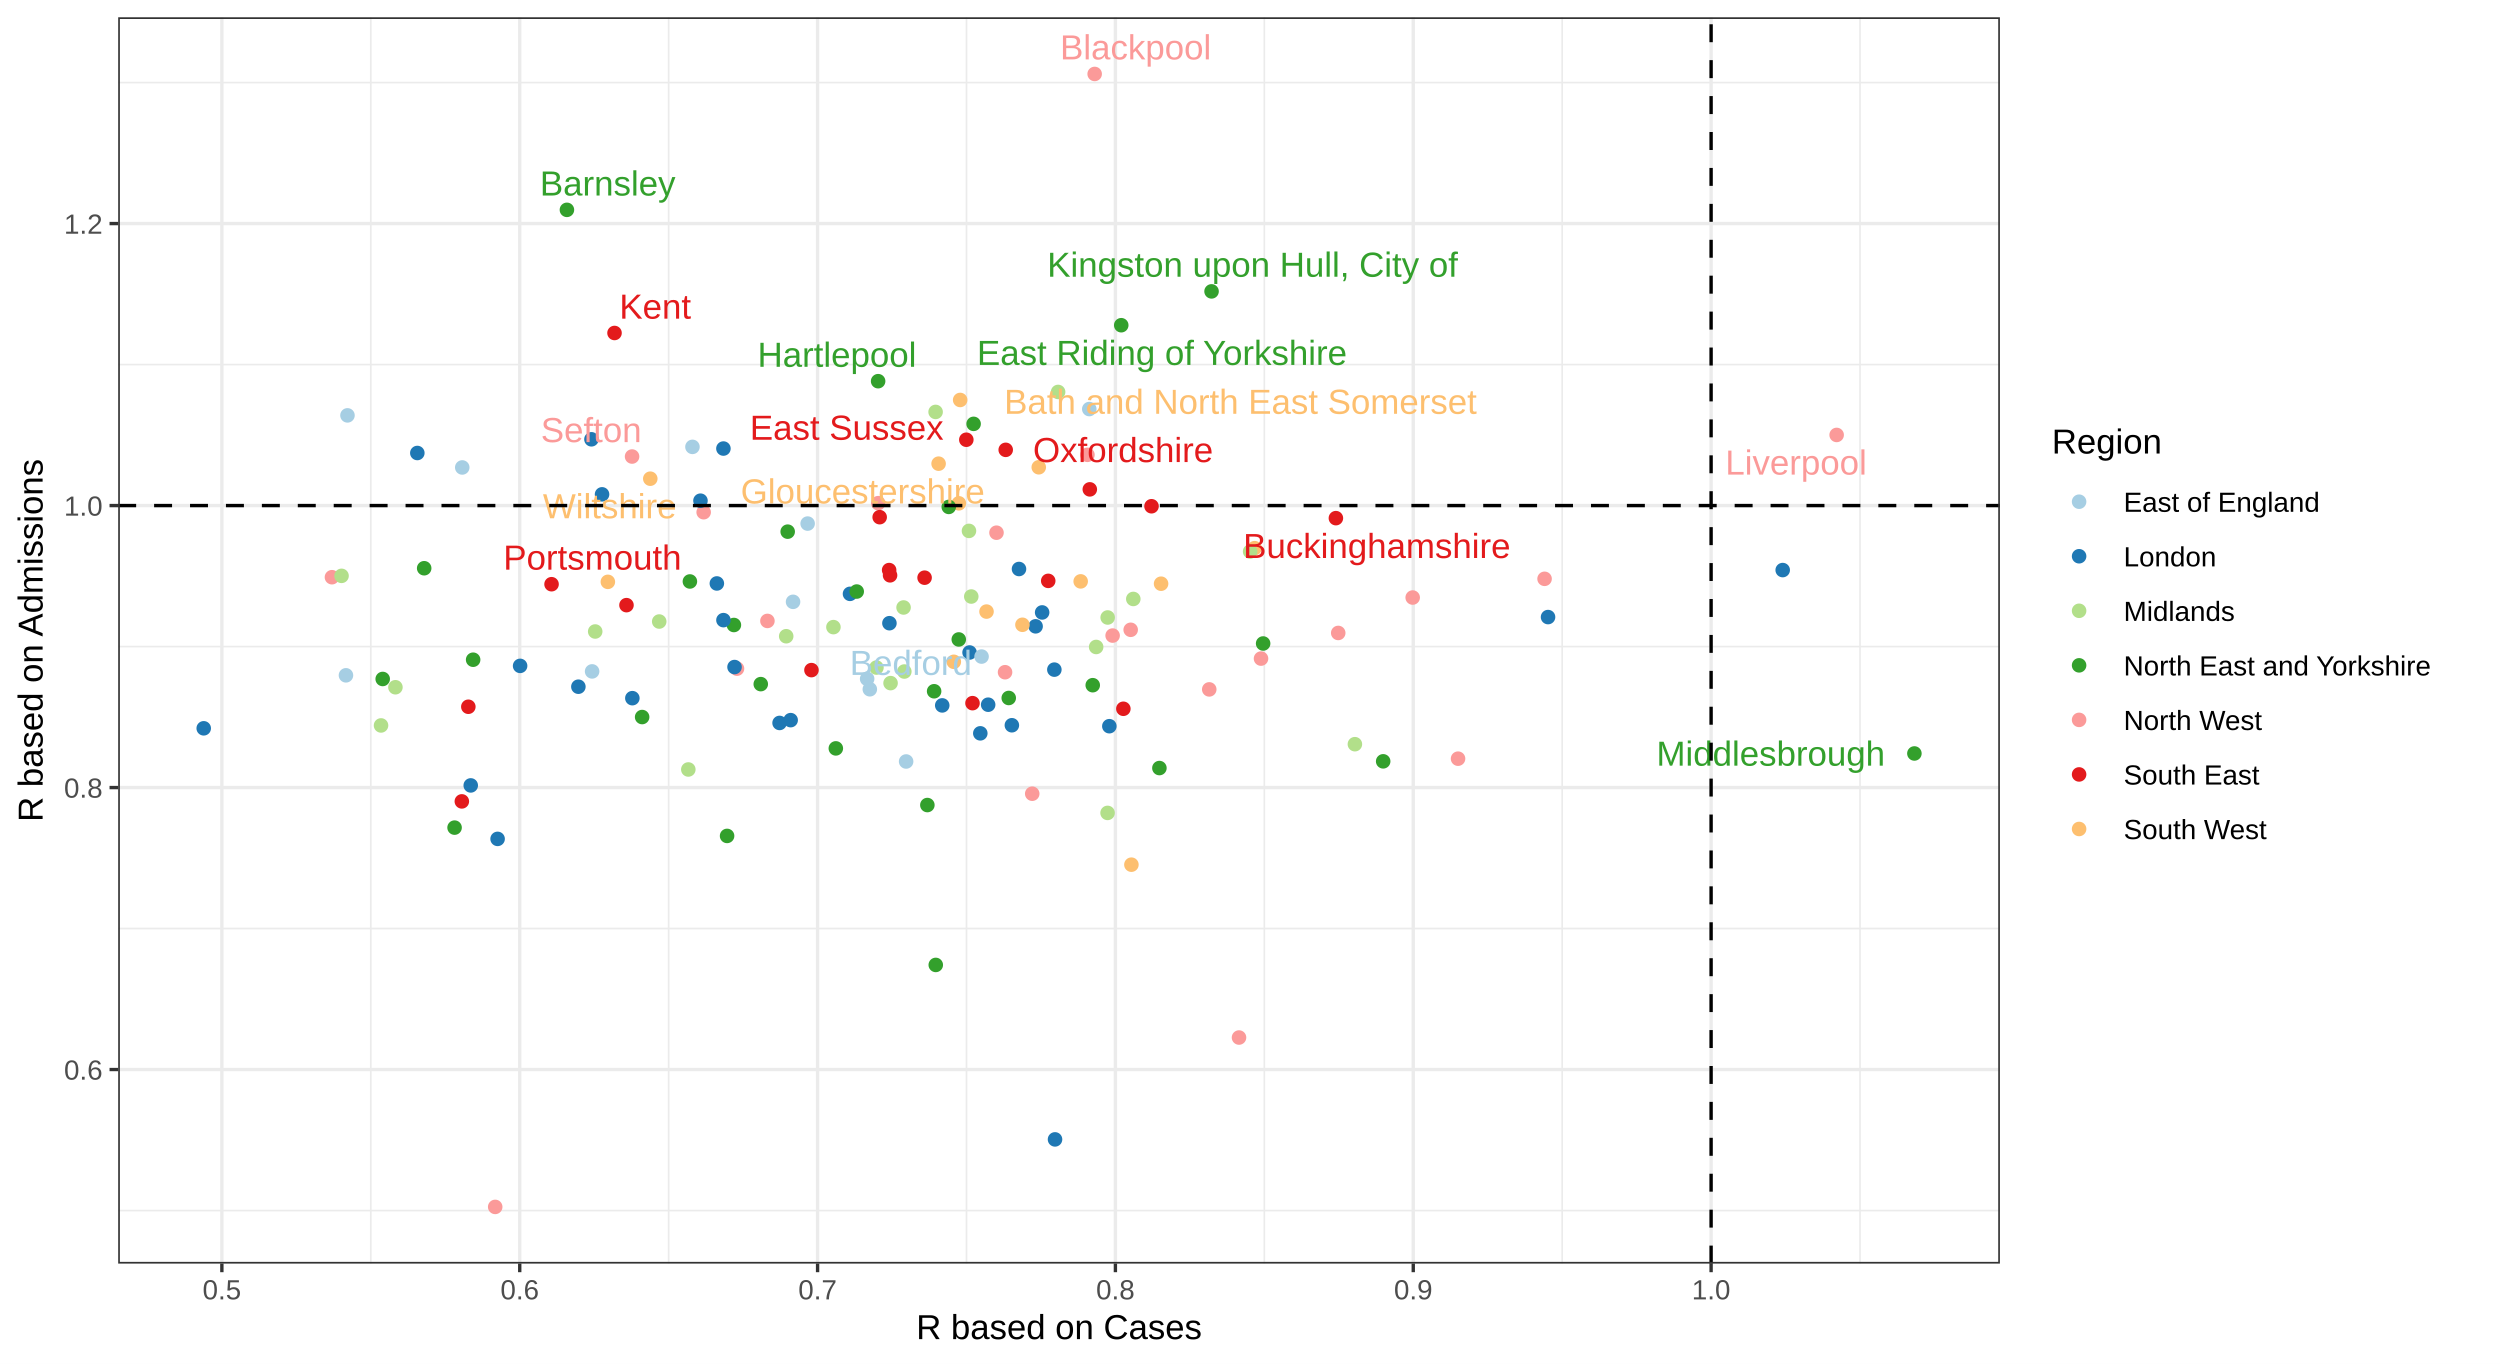
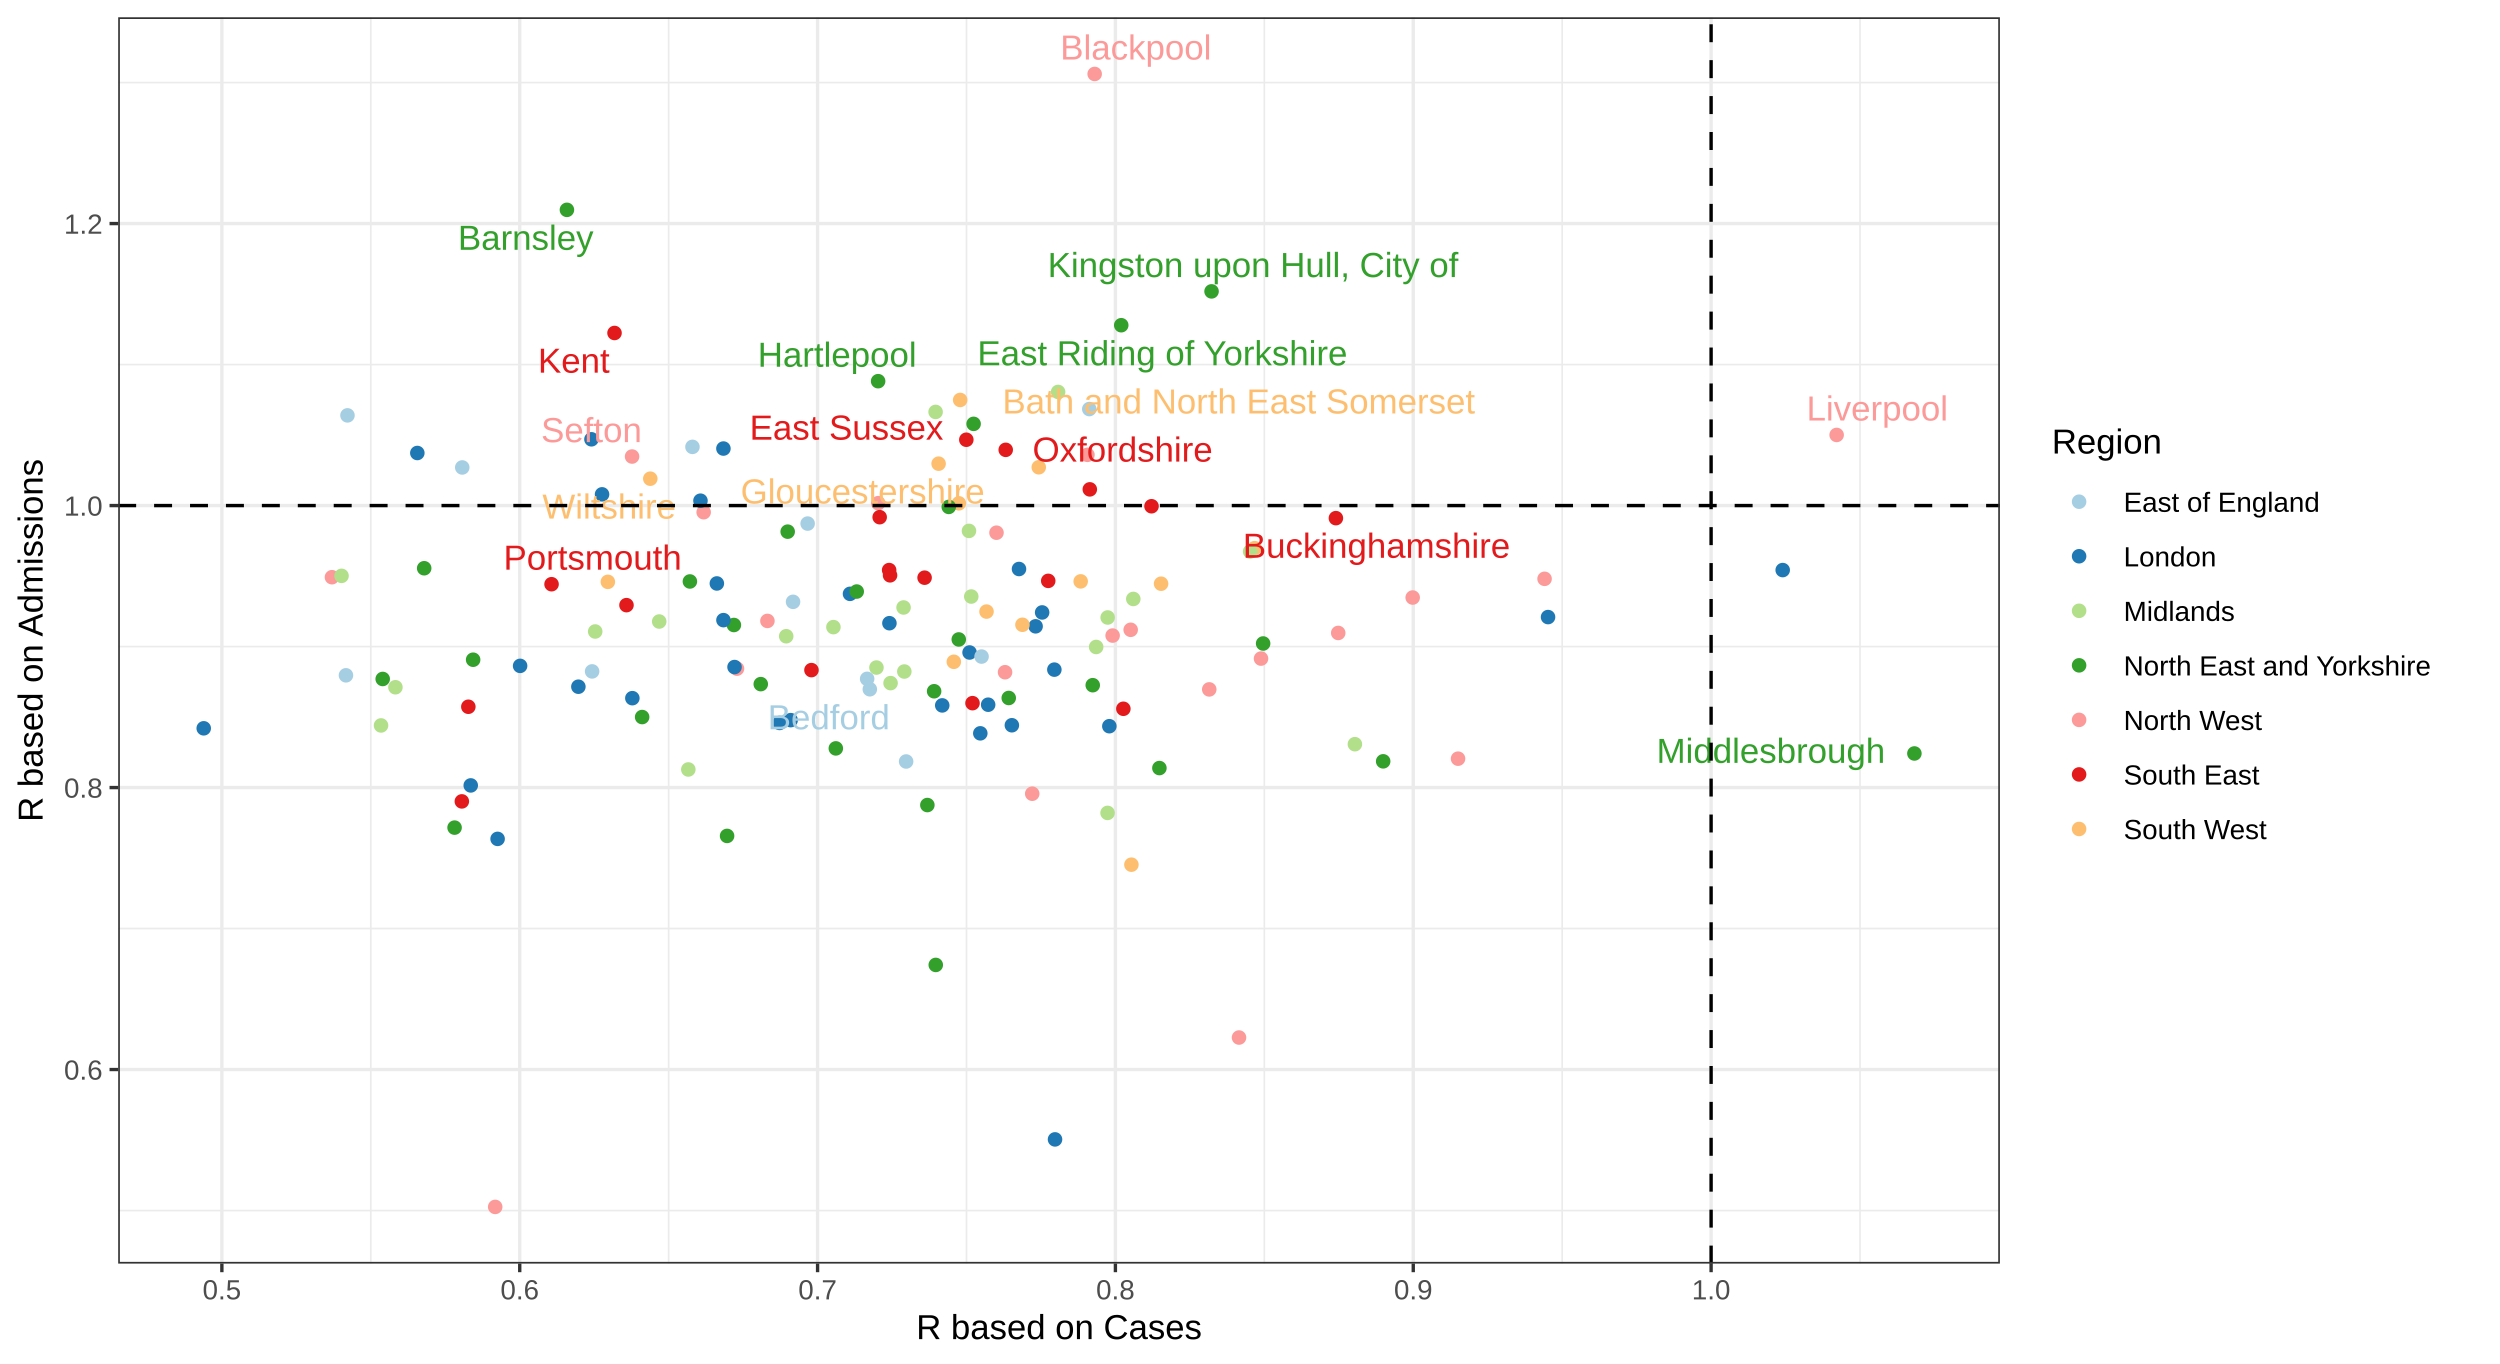
<svg xmlns="http://www.w3.org/2000/svg" class="svglite" width="792.00pt" height="432.00pt" viewBox="0 0 792.00 432.00">
  <defs>
    <style type="text/css">
    .svglite line, .svglite polyline, .svglite polygon, .svglite path, .svglite rect, .svglite circle {
      fill: none;
      stroke: #000000;
      stroke-linecap: round;
      stroke-linejoin: round;
      stroke-miterlimit: 10.00;
    }
    .svglite text {
      white-space: pre;
    }
  </style>
  </defs>
  <rect width="100%" height="100%" style="stroke: none; fill: #FFFFFF;" />
  <defs>
    <clipPath id="cpMC4wMHw3OTIuMDB8MC4wMHw0MzIuMDA=">
      <rect x="0.00" y="0.00" width="792.00" height="432.00" />
    </clipPath>
  </defs>
  <g clip-path="url(#cpMC4wMHw3OTIuMDB8MC4wMHw0MzIuMDA=)">
    <rect x="-0" y="0.00" width="792.00" height="432.00" style="stroke-width: 1.07; stroke: #FFFFFF; fill: #FFFFFF;" />
  </g>
  <defs>
    <clipPath id="cpMzcuNDR8NjMzLjU4fDUuNDh8NDAwLjI5">
      <rect x="37.44" y="5.48" width="596.13" height="394.82" />
    </clipPath>
  </defs>
  <g clip-path="url(#cpMzcuNDR8NjMzLjU4fDUuNDh8NDAwLjI5)">
    <rect x="37.44" y="5.48" width="596.13" height="394.82" style="stroke-width: 1.07; stroke: none; fill: #FFFFFF;" />
    <polyline points="37.44,383.50 633.58,383.50 " style="stroke-width: 0.53; stroke: #EBEBEB; stroke-linecap: butt;" />
    <polyline points="37.44,294.16 633.58,294.16 " style="stroke-width: 0.53; stroke: #EBEBEB; stroke-linecap: butt;" />
    <polyline points="37.44,204.83 633.58,204.83 " style="stroke-width: 0.53; stroke: #EBEBEB; stroke-linecap: butt;" />
    <polyline points="37.44,115.50 633.58,115.50 " style="stroke-width: 0.53; stroke: #EBEBEB; stroke-linecap: butt;" />
    <polyline points="37.44,26.16 633.58,26.16 " style="stroke-width: 0.53; stroke: #EBEBEB; stroke-linecap: butt;" />
    <polyline points="117.47,400.29 117.47,5.48 " style="stroke-width: 0.53; stroke: #EBEBEB; stroke-linecap: butt;" />
    <polyline points="211.83,400.29 211.83,5.48 " style="stroke-width: 0.53; stroke: #EBEBEB; stroke-linecap: butt;" />
    <polyline points="306.19,400.29 306.19,5.48 " style="stroke-width: 0.53; stroke: #EBEBEB; stroke-linecap: butt;" />
    <polyline points="400.54,400.29 400.54,5.48 " style="stroke-width: 0.53; stroke: #EBEBEB; stroke-linecap: butt;" />
    <polyline points="494.90,400.29 494.90,5.48 " style="stroke-width: 0.53; stroke: #EBEBEB; stroke-linecap: butt;" />
    <polyline points="589.26,400.29 589.26,5.48 " style="stroke-width: 0.53; stroke: #EBEBEB; stroke-linecap: butt;" />
    <polyline points="37.44,338.83 633.58,338.83 " style="stroke-width: 1.07; stroke: #EBEBEB; stroke-linecap: butt;" />
    <polyline points="37.44,249.50 633.58,249.50 " style="stroke-width: 1.07; stroke: #EBEBEB; stroke-linecap: butt;" />
    <polyline points="37.44,160.16 633.58,160.16 " style="stroke-width: 1.07; stroke: #EBEBEB; stroke-linecap: butt;" />
    <polyline points="37.44,70.83 633.58,70.83 " style="stroke-width: 1.07; stroke: #EBEBEB; stroke-linecap: butt;" />
    <polyline points="70.29,400.29 70.29,5.48 " style="stroke-width: 1.07; stroke: #EBEBEB; stroke-linecap: butt;" />
    <polyline points="164.65,400.29 164.65,5.48 " style="stroke-width: 1.07; stroke: #EBEBEB; stroke-linecap: butt;" />
    <polyline points="259.01,400.29 259.01,5.48 " style="stroke-width: 1.07; stroke: #EBEBEB; stroke-linecap: butt;" />
    <polyline points="353.36,400.29 353.36,5.48 " style="stroke-width: 1.07; stroke: #EBEBEB; stroke-linecap: butt;" />
    <polyline points="447.72,400.29 447.72,5.48 " style="stroke-width: 1.07; stroke: #EBEBEB; stroke-linecap: butt;" />
    <polyline points="542.08,400.29 542.08,5.48 " style="stroke-width: 1.07; stroke: #EBEBEB; stroke-linecap: butt;" />
    <circle cx="328.08" cy="198.42" r="1.95" style="stroke-width: 0.71; stroke: #1F78B4; fill: #1F78B4;" />
    <circle cx="229.18" cy="142.10" r="1.95" style="stroke-width: 0.71; stroke: #1F78B4; fill: #1F78B4;" />
    <circle cx="179.60" cy="66.48" r="1.95" style="stroke-width: 0.71; stroke: #33A02C; fill: #33A02C;" />
    <circle cx="304.18" cy="126.71" r="1.95" style="stroke-width: 0.71; stroke: #FDBF6F; fill: #FDBF6F;" />
    <circle cx="275.56" cy="218.36" r="1.95" style="stroke-width: 0.71; stroke: #A6CEE3; fill: #A6CEE3;" />
    <circle cx="334.02" cy="212.14" r="1.95" style="stroke-width: 0.71; stroke: #1F78B4; fill: #1F78B4;" />
    <circle cx="282.13" cy="216.41" r="1.95" style="stroke-width: 0.71; stroke: #B2DF8A; fill: #B2DF8A;" />
    <circle cx="327.01" cy="251.45" r="1.95" style="stroke-width: 0.71; stroke: #FB9A99; fill: #FB9A99;" />
    <circle cx="346.79" cy="23.43" r="1.95" style="stroke-width: 0.71; stroke: #FB9A99; fill: #FB9A99;" />
    <circle cx="392.52" cy="328.69" r="1.95" style="stroke-width: 0.71; stroke: #FB9A99; fill: #FB9A99;" />
    <circle cx="303.77" cy="159.45" r="1.95" style="stroke-width: 0.71; stroke: #FDBF6F; fill: #FDBF6F;" />
    <circle cx="198.47" cy="191.71" r="1.95" style="stroke-width: 0.71; stroke: #E31A1C; fill: #E31A1C;" />
    <circle cx="293.79" cy="255.04" r="1.95" style="stroke-width: 0.71; stroke: #33A02C; fill: #33A02C;" />
    <circle cx="227.10" cy="184.84" r="1.95" style="stroke-width: 0.71; stroke: #1F78B4; fill: #1F78B4;" />
    <circle cx="364.80" cy="160.38" r="1.95" style="stroke-width: 0.71; stroke: #E31A1C; fill: #E31A1C;" />
    <circle cx="192.57" cy="184.33" r="1.95" style="stroke-width: 0.71; stroke: #FDBF6F; fill: #FDBF6F;" />
    <circle cx="149.13" cy="248.82" r="1.95" style="stroke-width: 0.71; stroke: #1F78B4; fill: #1F78B4;" />
    <circle cx="423.21" cy="164.15" r="1.95" style="stroke-width: 0.71; stroke: #E31A1C; fill: #E31A1C;" />
    <circle cx="318.40" cy="212.96" r="1.95" style="stroke-width: 0.71; stroke: #FB9A99; fill: #FB9A99;" />
    <circle cx="264.79" cy="237.09" r="1.95" style="stroke-width: 0.71; stroke: #33A02C; fill: #33A02C;" />
    <circle cx="251.24" cy="190.66" r="1.95" style="stroke-width: 0.71; stroke: #A6CEE3; fill: #A6CEE3;" />
    <circle cx="330.15" cy="194.02" r="1.95" style="stroke-width: 0.71; stroke: #1F78B4; fill: #1F78B4;" />
    <circle cx="274.71" cy="215.06" r="1.95" style="stroke-width: 0.71; stroke: #A6CEE3; fill: #A6CEE3;" />
    <circle cx="315.69" cy="168.76" r="1.95" style="stroke-width: 0.71; stroke: #FB9A99; fill: #FB9A99;" />
    <circle cx="344.50" cy="144.09" r="1.95" style="stroke-width: 0.71; stroke: #FB9A99; fill: #FB9A99;" />
    <circle cx="367.30" cy="243.32" r="1.95" style="stroke-width: 0.71; stroke: #33A02C; fill: #33A02C;" />
    <circle cx="307.70" cy="188.98" r="1.95" style="stroke-width: 0.71; stroke: #B2DF8A; fill: #B2DF8A;" />
    <circle cx="334.23" cy="360.96" r="1.95" style="stroke-width: 0.71; stroke: #1F78B4; fill: #1F78B4;" />
    <circle cx="232.50" cy="198.00" r="1.95" style="stroke-width: 0.71; stroke: #33A02C; fill: #33A02C;" />
    <circle cx="241.01" cy="216.73" r="1.95" style="stroke-width: 0.71; stroke: #33A02C; fill: #33A02C;" />
    <circle cx="277.66" cy="211.48" r="1.95" style="stroke-width: 0.71; stroke: #B2DF8A; fill: #B2DF8A;" />
    <circle cx="335.21" cy="124.17" r="1.95" style="stroke-width: 0.71; stroke: #B2DF8A; fill: #B2DF8A;" />
    <circle cx="302.17" cy="209.66" r="1.95" style="stroke-width: 0.71; stroke: #FDBF6F; fill: #FDBF6F;" />
    <circle cx="296.45" cy="305.69" r="1.95" style="stroke-width: 0.71; stroke: #33A02C; fill: #33A02C;" />
    <circle cx="329.08" cy="148.03" r="1.95" style="stroke-width: 0.71; stroke: #FDBF6F; fill: #FDBF6F;" />
    <circle cx="286.25" cy="192.45" r="1.95" style="stroke-width: 0.71; stroke: #B2DF8A; fill: #B2DF8A;" />
    <circle cx="281.77" cy="197.43" r="1.95" style="stroke-width: 0.71; stroke: #1F78B4; fill: #1F78B4;" />
    <circle cx="355.21" cy="103.03" r="1.95" style="stroke-width: 0.71; stroke: #33A02C; fill: #33A02C;" />
    <circle cx="306.13" cy="139.31" r="1.95" style="stroke-width: 0.71; stroke: #E31A1C; fill: #E31A1C;" />
    <circle cx="187.37" cy="139.17" r="1.95" style="stroke-width: 0.71; stroke: #1F78B4; fill: #1F78B4;" />
    <circle cx="110.08" cy="131.59" r="1.95" style="stroke-width: 0.71; stroke: #A6CEE3; fill: #A6CEE3;" />
    <circle cx="230.34" cy="264.82" r="1.95" style="stroke-width: 0.71; stroke: #33A02C; fill: #33A02C;" />
    <circle cx="297.35" cy="146.89" r="1.95" style="stroke-width: 0.71; stroke: #FDBF6F; fill: #FDBF6F;" />
    <circle cx="183.23" cy="217.55" r="1.95" style="stroke-width: 0.71; stroke: #1F78B4; fill: #1F78B4;" />
    <circle cx="358.20" cy="199.52" r="1.95" style="stroke-width: 0.71; stroke: #FB9A99; fill: #FB9A99;" />
    <circle cx="564.76" cy="180.60" r="1.95" style="stroke-width: 0.71; stroke: #1F78B4; fill: #1F78B4;" />
    <circle cx="257.07" cy="212.29" r="1.95" style="stroke-width: 0.71; stroke: #E31A1C; fill: #E31A1C;" />
    <circle cx="313.05" cy="223.25" r="1.95" style="stroke-width: 0.71; stroke: #1F78B4; fill: #1F78B4;" />
    <circle cx="307.16" cy="206.71" r="1.95" style="stroke-width: 0.71; stroke: #1F78B4; fill: #1F78B4;" />
    <circle cx="278.19" cy="120.76" r="1.95" style="stroke-width: 0.71; stroke: #33A02C; fill: #33A02C;" />
    <circle cx="269.28" cy="188.13" r="1.95" style="stroke-width: 0.71; stroke: #1F78B4; fill: #1F78B4;" />
    <circle cx="306.97" cy="168.19" r="1.95" style="stroke-width: 0.71; stroke: #B2DF8A; fill: #B2DF8A;" />
    <circle cx="146.44" cy="148.09" r="1.95" style="stroke-width: 0.71; stroke: #A6CEE3; fill: #A6CEE3;" />
    <circle cx="351.44" cy="230.06" r="1.95" style="stroke-width: 0.71; stroke: #1F78B4; fill: #1F78B4;" />
    <circle cx="250.48" cy="228.14" r="1.95" style="stroke-width: 0.71; stroke: #1F78B4; fill: #1F78B4;" />
    <circle cx="345.25" cy="155.03" r="1.95" style="stroke-width: 0.71; stroke: #E31A1C; fill: #E31A1C;" />
    <circle cx="157.64" cy="265.76" r="1.95" style="stroke-width: 0.71; stroke: #1F78B4; fill: #1F78B4;" />
    <circle cx="490.42" cy="195.49" r="1.95" style="stroke-width: 0.71; stroke: #1F78B4; fill: #1F78B4;" />
    <circle cx="194.68" cy="105.49" r="1.95" style="stroke-width: 0.71; stroke: #E31A1C; fill: #E31A1C;" />
    <circle cx="383.82" cy="92.31" r="1.95" style="stroke-width: 0.71; stroke: #33A02C; fill: #33A02C;" />
    <circle cx="320.56" cy="229.76" r="1.95" style="stroke-width: 0.71; stroke: #1F78B4; fill: #1F78B4;" />
    <circle cx="303.74" cy="202.58" r="1.95" style="stroke-width: 0.71; stroke: #33A02C; fill: #33A02C;" />
    <circle cx="105.16" cy="182.86" r="1.95" style="stroke-width: 0.71; stroke: #FB9A99; fill: #FB9A99;" />
    <circle cx="64.54" cy="230.73" r="1.95" style="stroke-width: 0.71; stroke: #1F78B4; fill: #1F78B4;" />
    <circle cx="222.92" cy="162.27" r="1.95" style="stroke-width: 0.71; stroke: #FB9A99; fill: #FB9A99;" />
    <circle cx="295.93" cy="218.99" r="1.95" style="stroke-width: 0.71; stroke: #33A02C; fill: #33A02C;" />
    <circle cx="208.84" cy="196.90" r="1.95" style="stroke-width: 0.71; stroke: #B2DF8A; fill: #B2DF8A;" />
    <circle cx="264.03" cy="198.67" r="1.95" style="stroke-width: 0.71; stroke: #B2DF8A; fill: #B2DF8A;" />
    <circle cx="246.97" cy="229.03" r="1.95" style="stroke-width: 0.71; stroke: #1F78B4; fill: #1F78B4;" />
    <circle cx="108.20" cy="182.43" r="1.95" style="stroke-width: 0.71; stroke: #B2DF8A; fill: #B2DF8A;" />
    <circle cx="581.85" cy="137.79" r="1.95" style="stroke-width: 0.71; stroke: #FB9A99; fill: #FB9A99;" />
    <circle cx="187.58" cy="212.70" r="1.95" style="stroke-width: 0.71; stroke: #A6CEE3; fill: #A6CEE3;" />
    <circle cx="233.48" cy="211.83" r="1.95" style="stroke-width: 0.71; stroke: #FB9A99; fill: #FB9A99;" />
    <circle cx="148.37" cy="223.90" r="1.95" style="stroke-width: 0.71; stroke: #E31A1C; fill: #E31A1C;" />
    <circle cx="132.21" cy="143.51" r="1.95" style="stroke-width: 0.71; stroke: #1F78B4; fill: #1F78B4;" />
    <circle cx="606.48" cy="238.70" r="1.95" style="stroke-width: 0.71; stroke: #33A02C; fill: #33A02C;" />
    <circle cx="287.06" cy="241.24" r="1.95" style="stroke-width: 0.71; stroke: #A6CEE3; fill: #A6CEE3;" />
    <circle cx="300.57" cy="160.59" r="1.95" style="stroke-width: 0.71; stroke: #33A02C; fill: #33A02C;" />
    <circle cx="298.50" cy="223.47" r="1.95" style="stroke-width: 0.71; stroke: #1F78B4; fill: #1F78B4;" />
    <circle cx="109.60" cy="213.94" r="1.95" style="stroke-width: 0.71; stroke: #A6CEE3; fill: #A6CEE3;" />
    <circle cx="149.89" cy="209.00" r="1.95" style="stroke-width: 0.71; stroke: #33A02C; fill: #33A02C;" />
    <circle cx="319.57" cy="221.12" r="1.95" style="stroke-width: 0.71; stroke: #33A02C; fill: #33A02C;" />
    <circle cx="312.53" cy="193.75" r="1.95" style="stroke-width: 0.71; stroke: #FDBF6F; fill: #FDBF6F;" />
    <circle cx="346.18" cy="217.07" r="1.95" style="stroke-width: 0.71; stroke: #33A02C; fill: #33A02C;" />
    <circle cx="400.16" cy="203.86" r="1.95" style="stroke-width: 0.71; stroke: #33A02C; fill: #33A02C;" />
    <circle cx="188.56" cy="200.06" r="1.95" style="stroke-width: 0.71; stroke: #B2DF8A; fill: #B2DF8A;" />
    <circle cx="203.43" cy="227.16" r="1.95" style="stroke-width: 0.71; stroke: #33A02C; fill: #33A02C;" />
    <circle cx="125.27" cy="217.72" r="1.95" style="stroke-width: 0.71; stroke: #B2DF8A; fill: #B2DF8A;" />
    <circle cx="120.71" cy="229.82" r="1.95" style="stroke-width: 0.71; stroke: #B2DF8A; fill: #B2DF8A;" />
    <circle cx="399.49" cy="208.64" r="1.95" style="stroke-width: 0.71; stroke: #FB9A99; fill: #FB9A99;" />
    <circle cx="318.61" cy="142.51" r="1.95" style="stroke-width: 0.71; stroke: #E31A1C; fill: #E31A1C;" />
    <circle cx="310.96" cy="208.00" r="1.95" style="stroke-width: 0.71; stroke: #A6CEE3; fill: #A6CEE3;" />
    <circle cx="342.36" cy="184.18" r="1.95" style="stroke-width: 0.71; stroke: #FDBF6F; fill: #FDBF6F;" />
    <circle cx="174.73" cy="185.08" r="1.95" style="stroke-width: 0.71; stroke: #E31A1C; fill: #E31A1C;" />
    <circle cx="332.08" cy="184.02" r="1.95" style="stroke-width: 0.71; stroke: #E31A1C; fill: #E31A1C;" />
    <circle cx="229.19" cy="196.46" r="1.95" style="stroke-width: 0.71; stroke: #1F78B4; fill: #1F78B4;" />
    <circle cx="438.19" cy="241.19" r="1.95" style="stroke-width: 0.71; stroke: #33A02C; fill: #33A02C;" />
    <circle cx="164.77" cy="210.95" r="1.95" style="stroke-width: 0.71; stroke: #1F78B4; fill: #1F78B4;" />
    <circle cx="352.48" cy="201.35" r="1.95" style="stroke-width: 0.71; stroke: #FB9A99; fill: #FB9A99;" />
    <circle cx="144.01" cy="262.19" r="1.95" style="stroke-width: 0.71; stroke: #33A02C; fill: #33A02C;" />
    <circle cx="461.91" cy="240.35" r="1.95" style="stroke-width: 0.71; stroke: #FB9A99; fill: #FB9A99;" />
    <circle cx="218.06" cy="243.77" r="1.95" style="stroke-width: 0.71; stroke: #B2DF8A; fill: #B2DF8A;" />
    <circle cx="200.24" cy="144.63" r="1.95" style="stroke-width: 0.71; stroke: #FB9A99; fill: #FB9A99;" />
    <circle cx="121.24" cy="215.10" r="1.95" style="stroke-width: 0.71; stroke: #33A02C; fill: #33A02C;" />
    <circle cx="359.03" cy="189.75" r="1.95" style="stroke-width: 0.71; stroke: #B2DF8A; fill: #B2DF8A;" />
    <circle cx="355.88" cy="224.54" r="1.95" style="stroke-width: 0.71; stroke: #E31A1C; fill: #E31A1C;" />
    <circle cx="286.49" cy="212.74" r="1.95" style="stroke-width: 0.71; stroke: #B2DF8A; fill: #B2DF8A;" />
    <circle cx="323.91" cy="197.93" r="1.95" style="stroke-width: 0.71; stroke: #FDBF6F; fill: #FDBF6F;" />
    <circle cx="397.46" cy="173.66" r="1.95" style="stroke-width: 0.71; stroke: #FDBF6F; fill: #FDBF6F;" />
    <circle cx="218.56" cy="184.21" r="1.95" style="stroke-width: 0.71; stroke: #33A02C; fill: #33A02C;" />
    <circle cx="281.68" cy="180.60" r="1.95" style="stroke-width: 0.71; stroke: #E31A1C; fill: #E31A1C;" />
    <circle cx="219.37" cy="141.57" r="1.95" style="stroke-width: 0.71; stroke: #A6CEE3; fill: #A6CEE3;" />
    <circle cx="310.56" cy="232.32" r="1.95" style="stroke-width: 0.71; stroke: #1F78B4; fill: #1F78B4;" />
    <circle cx="489.32" cy="183.37" r="1.95" style="stroke-width: 0.71; stroke: #FB9A99; fill: #FB9A99;" />
    <circle cx="347.26" cy="204.96" r="1.95" style="stroke-width: 0.71; stroke: #B2DF8A; fill: #B2DF8A;" />
    <circle cx="278.22" cy="159.40" r="1.95" style="stroke-width: 0.71; stroke: #FB9A99; fill: #FB9A99;" />
    <circle cx="308.44" cy="134.28" r="1.95" style="stroke-width: 0.71; stroke: #33A02C; fill: #33A02C;" />
    <circle cx="249.07" cy="201.56" r="1.95" style="stroke-width: 0.71; stroke: #B2DF8A; fill: #B2DF8A;" />
    <circle cx="255.86" cy="165.87" r="1.95" style="stroke-width: 0.71; stroke: #A6CEE3; fill: #A6CEE3;" />
    <circle cx="271.41" cy="187.40" r="1.95" style="stroke-width: 0.71; stroke: #33A02C; fill: #33A02C;" />
    <circle cx="146.31" cy="253.88" r="1.95" style="stroke-width: 0.71; stroke: #E31A1C; fill: #E31A1C;" />
    <circle cx="221.91" cy="158.62" r="1.95" style="stroke-width: 0.71; stroke: #1F78B4; fill: #1F78B4;" />
    <circle cx="358.43" cy="273.93" r="1.95" style="stroke-width: 0.71; stroke: #FDBF6F; fill: #FDBF6F;" />
    <circle cx="243.12" cy="196.71" r="1.95" style="stroke-width: 0.71; stroke: #FB9A99; fill: #FB9A99;" />
    <circle cx="350.91" cy="195.62" r="1.95" style="stroke-width: 0.71; stroke: #B2DF8A; fill: #B2DF8A;" />
    <circle cx="345.08" cy="129.59" r="1.95" style="stroke-width: 0.71; stroke: #A6CEE3; fill: #A6CEE3;" />
    <circle cx="367.83" cy="184.92" r="1.95" style="stroke-width: 0.71; stroke: #FDBF6F; fill: #FDBF6F;" />
    <circle cx="232.70" cy="211.32" r="1.95" style="stroke-width: 0.71; stroke: #1F78B4; fill: #1F78B4;" />
    <circle cx="423.95" cy="200.52" r="1.95" style="stroke-width: 0.71; stroke: #FB9A99; fill: #FB9A99;" />
    <circle cx="134.38" cy="180.02" r="1.95" style="stroke-width: 0.71; stroke: #33A02C; fill: #33A02C;" />
    <circle cx="429.23" cy="235.76" r="1.95" style="stroke-width: 0.71; stroke: #B2DF8A; fill: #B2DF8A;" />
    <circle cx="200.33" cy="221.18" r="1.95" style="stroke-width: 0.71; stroke: #1F78B4; fill: #1F78B4;" />
    <circle cx="190.73" cy="156.61" r="1.95" style="stroke-width: 0.71; stroke: #1F78B4; fill: #1F78B4;" />
    <circle cx="383.09" cy="218.40" r="1.95" style="stroke-width: 0.71; stroke: #FB9A99; fill: #FB9A99;" />
    <circle cx="296.40" cy="130.50" r="1.95" style="stroke-width: 0.71; stroke: #B2DF8A; fill: #B2DF8A;" />
    <circle cx="292.91" cy="183.01" r="1.95" style="stroke-width: 0.71; stroke: #E31A1C; fill: #E31A1C;" />
    <circle cx="278.68" cy="163.84" r="1.95" style="stroke-width: 0.71; stroke: #E31A1C; fill: #E31A1C;" />
    <circle cx="322.82" cy="180.26" r="1.95" style="stroke-width: 0.71; stroke: #1F78B4; fill: #1F78B4;" />
    <circle cx="156.88" cy="382.35" r="1.95" style="stroke-width: 0.71; stroke: #FB9A99; fill: #FB9A99;" />
    <circle cx="206.01" cy="151.65" r="1.95" style="stroke-width: 0.71; stroke: #FDBF6F; fill: #FDBF6F;" />
    <circle cx="308.09" cy="222.76" r="1.95" style="stroke-width: 0.71; stroke: #E31A1C; fill: #E31A1C;" />
    <circle cx="447.54" cy="189.30" r="1.95" style="stroke-width: 0.71; stroke: #FB9A99; fill: #FB9A99;" />
    <circle cx="281.97" cy="182.26" r="1.95" style="stroke-width: 0.71; stroke: #E31A1C; fill: #E31A1C;" />
    <circle cx="350.88" cy="257.53" r="1.95" style="stroke-width: 0.71; stroke: #B2DF8A; fill: #B2DF8A;" />
    <circle cx="396.04" cy="174.72" r="1.95" style="stroke-width: 0.71; stroke: #B2DF8A; fill: #B2DF8A;" />
    <circle cx="249.54" cy="168.43" r="1.95" style="stroke-width: 0.71; stroke: #33A02C; fill: #33A02C;" />
-     <text x="192.52" y="61.94" text-anchor="middle" style="font-size: 11.04px;fill: #33A02C; font-family: &quot;Liberation Sans&quot;;" textLength="47.79px" lengthAdjust="spacingAndGlyphs">Barnsley</text>
-     <text x="392.99" y="131.10" text-anchor="middle" style="font-size: 11.04px;fill: #FDBF6F; font-family: &quot;Liberation Sans&quot;;" textLength="167.75px" lengthAdjust="spacingAndGlyphs">Bath and North East Somerset</text>
-     <text x="288.54" y="213.81" text-anchor="middle" style="font-size: 11.04px;fill: #A6CEE3; font-family: &quot;Liberation Sans&quot;;" textLength="43.32px" lengthAdjust="spacingAndGlyphs">Bedford</text>
-     <text x="359.77" y="18.82" text-anchor="middle" style="font-size: 11.04px;fill: #FB9A99; font-family: &quot;Liberation Sans&quot;;" textLength="53.40px" lengthAdjust="spacingAndGlyphs">Blackpool</text>
-     <text x="436.18" y="176.78" text-anchor="middle" style="font-size: 11.04px;fill: #E31A1C; font-family: &quot;Liberation Sans&quot;;" textLength="95.44px" lengthAdjust="spacingAndGlyphs">Buckinghamshire</text>
-     <text x="368.12" y="115.61" text-anchor="middle" style="font-size: 11.04px;fill: #33A02C; font-family: &quot;Liberation Sans&quot;;" textLength="129.56px" lengthAdjust="spacingAndGlyphs">East Riding of Yorkshire</text>
-     <text x="268.24" y="139.31" text-anchor="middle" style="font-size: 11.04px;fill: #E31A1C; font-family: &quot;Liberation Sans&quot;;" textLength="65.92px" lengthAdjust="spacingAndGlyphs">East Sussex</text>
-     <text x="273.30" y="159.49" text-anchor="middle" style="font-size: 11.04px;fill: #FDBF6F; font-family: &quot;Liberation Sans&quot;;" textLength="86.49px" lengthAdjust="spacingAndGlyphs">Gloucestershire</text>
-     <text x="265.15" y="116.20" text-anchor="middle" style="font-size: 11.04px;fill: #33A02C; font-family: &quot;Liberation Sans&quot;;" textLength="57.33px" lengthAdjust="spacingAndGlyphs">Hartlepool</text>
-     <text x="207.57" y="100.95" text-anchor="middle" style="font-size: 11.04px;fill: #E31A1C; font-family: &quot;Liberation Sans&quot;;" textLength="24.80px" lengthAdjust="spacingAndGlyphs">Kent</text>
-     <text x="396.81" y="87.67" text-anchor="middle" style="font-size: 11.04px;fill: #33A02C; font-family: &quot;Liberation Sans&quot;;" textLength="147.04px" lengthAdjust="spacingAndGlyphs">Kingston upon Hull, City of</text>
-     <text x="568.99" y="150.34" text-anchor="middle" style="font-size: 11.04px;fill: #FB9A99; font-family: &quot;Liberation Sans&quot;;" textLength="50.63px" lengthAdjust="spacingAndGlyphs">Liverpool</text>
-     <text x="560.97" y="242.57" text-anchor="middle" style="font-size: 11.04px;fill: #33A02C; font-family: &quot;Liberation Sans&quot;;" textLength="81.20px" lengthAdjust="spacingAndGlyphs">Middlesbrough</text>
-     <text x="355.79" y="146.39" text-anchor="middle" style="font-size: 11.04px;fill: #E31A1C; font-family: &quot;Liberation Sans&quot;;" textLength="64.07px" lengthAdjust="spacingAndGlyphs">Oxfordshire</text>
-     <text x="187.68" y="180.46" text-anchor="middle" style="font-size: 11.04px;fill: #E31A1C; font-family: &quot;Liberation Sans&quot;;" textLength="63.41px" lengthAdjust="spacingAndGlyphs">Portsmouth</text>
-     <text x="187.29" y="140.06" text-anchor="middle" style="font-size: 11.04px;fill: #FB9A99; font-family: &quot;Liberation Sans&quot;;" textLength="35.54px" lengthAdjust="spacingAndGlyphs">Sefton</text>
-     <text x="193.15" y="164.19" text-anchor="middle" style="font-size: 11.04px;fill: #FDBF6F; font-family: &quot;Liberation Sans&quot;;" textLength="48.01px" lengthAdjust="spacingAndGlyphs">Wiltshire</text>
+     <text x="166.55" y="79.14" text-anchor="middle" style="font-size: 11.04px;fill: #33A02C; font-family: &quot;Liberation Sans&quot;;" textLength="47.79px" lengthAdjust="spacingAndGlyphs">Barnsley</text>
+     <text x="392.44" y="130.99" text-anchor="middle" style="font-size: 11.04px;fill: #FDBF6F; font-family: &quot;Liberation Sans&quot;;" textLength="167.75px" lengthAdjust="spacingAndGlyphs">Bath and North East Somerset</text>
+     <text x="262.55" y="231.04" text-anchor="middle" style="font-size: 11.04px;fill: #A6CEE3; font-family: &quot;Liberation Sans&quot;;" textLength="43.32px" lengthAdjust="spacingAndGlyphs">Bedford</text>
+     <text x="359.83" y="18.87" text-anchor="middle" style="font-size: 11.04px;fill: #FB9A99; font-family: &quot;Liberation Sans&quot;;" textLength="53.40px" lengthAdjust="spacingAndGlyphs">Blackpool</text>
+     <text x="436.08" y="176.70" text-anchor="middle" style="font-size: 11.04px;fill: #E31A1C; font-family: &quot;Liberation Sans&quot;;" textLength="95.44px" lengthAdjust="spacingAndGlyphs">Buckinghamshire</text>
+     <text x="368.25" y="115.73" text-anchor="middle" style="font-size: 11.04px;fill: #33A02C; font-family: &quot;Liberation Sans&quot;;" textLength="129.56px" lengthAdjust="spacingAndGlyphs">East Riding of Yorkshire</text>
+     <text x="268.16" y="139.28" text-anchor="middle" style="font-size: 11.04px;fill: #E31A1C; font-family: &quot;Liberation Sans&quot;;" textLength="65.92px" lengthAdjust="spacingAndGlyphs">East Sussex</text>
+     <text x="273.28" y="159.51" text-anchor="middle" style="font-size: 11.04px;fill: #FDBF6F; font-family: &quot;Liberation Sans&quot;;" textLength="86.49px" lengthAdjust="spacingAndGlyphs">Gloucestershire</text>
+     <text x="265.21" y="116.19" text-anchor="middle" style="font-size: 11.04px;fill: #33A02C; font-family: &quot;Liberation Sans&quot;;" textLength="57.33px" lengthAdjust="spacingAndGlyphs">Hartlepool</text>
+     <text x="181.79" y="118.07" text-anchor="middle" style="font-size: 11.04px;fill: #E31A1C; font-family: &quot;Liberation Sans&quot;;" textLength="24.80px" lengthAdjust="spacingAndGlyphs">Kent</text>
+     <text x="396.96" y="87.77" text-anchor="middle" style="font-size: 11.04px;fill: #33A02C; font-family: &quot;Liberation Sans&quot;;" textLength="147.04px" lengthAdjust="spacingAndGlyphs">Kingston upon Hull, City of</text>
+     <text x="594.72" y="133.22" text-anchor="middle" style="font-size: 11.04px;fill: #FB9A99; font-family: &quot;Liberation Sans&quot;;" textLength="50.63px" lengthAdjust="spacingAndGlyphs">Liverpool</text>
+     <text x="561.01" y="241.68" text-anchor="middle" style="font-size: 11.04px;fill: #33A02C; font-family: &quot;Liberation Sans&quot;;" textLength="81.20px" lengthAdjust="spacingAndGlyphs">Middlesbrough</text>
+     <text x="355.64" y="146.24" text-anchor="middle" style="font-size: 11.04px;fill: #E31A1C; font-family: &quot;Liberation Sans&quot;;" textLength="64.07px" lengthAdjust="spacingAndGlyphs">Oxfordshire</text>
+     <text x="187.74" y="180.48" text-anchor="middle" style="font-size: 11.04px;fill: #E31A1C; font-family: &quot;Liberation Sans&quot;;" textLength="63.41px" lengthAdjust="spacingAndGlyphs">Portsmouth</text>
+     <text x="187.38" y="140.08" text-anchor="middle" style="font-size: 11.04px;fill: #FB9A99; font-family: &quot;Liberation Sans&quot;;" textLength="35.54px" lengthAdjust="spacingAndGlyphs">Sefton</text>
+     <text x="192.98" y="164.30" text-anchor="middle" style="font-size: 11.04px;fill: #FDBF6F; font-family: &quot;Liberation Sans&quot;;" textLength="48.01px" lengthAdjust="spacingAndGlyphs">Wiltshire</text>
    <line x1="542.08" y1="400.29" x2="542.08" y2="5.48" style="stroke-width: 1.07; stroke-dasharray: 5.69,5.69; stroke-linecap: butt;" />
    <line x1="37.44" y1="160.16" x2="633.58" y2="160.16" style="stroke-width: 1.07; stroke-dasharray: 5.69,5.69; stroke-linecap: butt;" />
    <rect x="37.44" y="5.48" width="596.13" height="394.82" style="stroke-width: 1.07; stroke: #333333;" />
  </g>
  <g clip-path="url(#cpMC4wMHw3OTIuMDB8MC4wMHw0MzIuMDA=)">
    <text x="32.51" y="342.04" text-anchor="end" style="font-size: 8.80px;fill: #4D4D4D; font-family: &quot;Liberation Sans&quot;;" textLength="13.98px" lengthAdjust="spacingAndGlyphs">0.6</text>
    <text x="32.51" y="252.71" text-anchor="end" style="font-size: 8.80px;fill: #4D4D4D; font-family: &quot;Liberation Sans&quot;;" textLength="13.98px" lengthAdjust="spacingAndGlyphs">0.8</text>
    <text x="32.51" y="163.37" text-anchor="end" style="font-size: 8.80px;fill: #4D4D4D; font-family: &quot;Liberation Sans&quot;;" textLength="13.98px" lengthAdjust="spacingAndGlyphs">1.0</text>
    <text x="32.51" y="74.04" text-anchor="end" style="font-size: 8.80px;fill: #4D4D4D; font-family: &quot;Liberation Sans&quot;;" textLength="13.98px" lengthAdjust="spacingAndGlyphs">1.2</text>
    <polyline points="34.70,338.83 37.44,338.83 " style="stroke-width: 1.07; stroke: #333333; stroke-linecap: butt;" />
    <polyline points="34.70,249.50 37.44,249.50 " style="stroke-width: 1.07; stroke: #333333; stroke-linecap: butt;" />
    <polyline points="34.70,160.16 37.44,160.16 " style="stroke-width: 1.07; stroke: #333333; stroke-linecap: butt;" />
    <polyline points="34.70,70.83 37.44,70.83 " style="stroke-width: 1.07; stroke: #333333; stroke-linecap: butt;" />
    <polyline points="70.29,403.03 70.29,400.29 " style="stroke-width: 1.07; stroke: #333333; stroke-linecap: butt;" />
    <polyline points="164.65,403.03 164.65,400.29 " style="stroke-width: 1.07; stroke: #333333; stroke-linecap: butt;" />
    <polyline points="259.01,403.03 259.01,400.29 " style="stroke-width: 1.07; stroke: #333333; stroke-linecap: butt;" />
    <polyline points="353.36,403.03 353.36,400.29 " style="stroke-width: 1.07; stroke: #333333; stroke-linecap: butt;" />
    <polyline points="447.72,403.03 447.72,400.29 " style="stroke-width: 1.07; stroke: #333333; stroke-linecap: butt;" />
    <polyline points="542.08,403.03 542.08,400.29 " style="stroke-width: 1.07; stroke: #333333; stroke-linecap: butt;" />
    <text x="70.29" y="411.64" text-anchor="middle" style="font-size: 8.80px;fill: #4D4D4D; font-family: &quot;Liberation Sans&quot;;" textLength="13.98px" lengthAdjust="spacingAndGlyphs">0.5</text>
    <text x="164.65" y="411.64" text-anchor="middle" style="font-size: 8.80px;fill: #4D4D4D; font-family: &quot;Liberation Sans&quot;;" textLength="13.98px" lengthAdjust="spacingAndGlyphs">0.6</text>
    <text x="259.01" y="411.64" text-anchor="middle" style="font-size: 8.80px;fill: #4D4D4D; font-family: &quot;Liberation Sans&quot;;" textLength="13.98px" lengthAdjust="spacingAndGlyphs">0.7</text>
    <text x="353.36" y="411.64" text-anchor="middle" style="font-size: 8.80px;fill: #4D4D4D; font-family: &quot;Liberation Sans&quot;;" textLength="13.98px" lengthAdjust="spacingAndGlyphs">0.8</text>
    <text x="447.72" y="411.64" text-anchor="middle" style="font-size: 8.80px;fill: #4D4D4D; font-family: &quot;Liberation Sans&quot;;" textLength="13.98px" lengthAdjust="spacingAndGlyphs">0.9</text>
    <text x="542.08" y="411.64" text-anchor="middle" style="font-size: 8.80px;fill: #4D4D4D; font-family: &quot;Liberation Sans&quot;;" textLength="13.98px" lengthAdjust="spacingAndGlyphs">1.0</text>
    <text x="335.51" y="424.23" text-anchor="middle" style="font-size: 11.00px; font-family: &quot;Liberation Sans&quot;;" textLength="97.70px" lengthAdjust="spacingAndGlyphs">R based on Cases</text>
    <text transform="translate(13.50,202.89) rotate(-90)" text-anchor="middle" style="font-size: 11.00px; font-family: &quot;Liberation Sans&quot;;" textLength="127.09px" lengthAdjust="spacingAndGlyphs">R based on Admissions</text>
    <rect x="644.54" y="129.03" width="141.98" height="147.71" style="stroke-width: 1.07; stroke: none; fill: #FFFFFF;" />
    <text x="650.02" y="143.68" style="font-size: 11.00px; font-family: &quot;Liberation Sans&quot;;" textLength="37.66px" lengthAdjust="spacingAndGlyphs">Region</text>
    <rect x="650.02" y="150.30" width="17.28" height="17.28" style="stroke-width: 1.07; stroke: none; fill: #FFFFFF;" />
    <circle cx="658.66" cy="158.94" r="1.95" style="stroke-width: 0.71; stroke: #A6CEE3; fill: #A6CEE3;" />
    <rect x="650.02" y="167.58" width="17.28" height="17.28" style="stroke-width: 1.07; stroke: none; fill: #FFFFFF;" />
    <circle cx="658.66" cy="176.22" r="1.95" style="stroke-width: 0.71; stroke: #1F78B4; fill: #1F78B4;" />
    <rect x="650.02" y="184.86" width="17.28" height="17.28" style="stroke-width: 1.07; stroke: none; fill: #FFFFFF;" />
    <circle cx="658.66" cy="193.50" r="1.95" style="stroke-width: 0.71; stroke: #B2DF8A; fill: #B2DF8A;" />
    <rect x="650.02" y="202.14" width="17.28" height="17.28" style="stroke-width: 1.07; stroke: none; fill: #FFFFFF;" />
    <circle cx="658.66" cy="210.78" r="1.95" style="stroke-width: 0.71; stroke: #33A02C; fill: #33A02C;" />
    <rect x="650.02" y="219.42" width="17.28" height="17.28" style="stroke-width: 1.07; stroke: none; fill: #FFFFFF;" />
    <circle cx="658.66" cy="228.06" r="1.95" style="stroke-width: 0.71; stroke: #FB9A99; fill: #FB9A99;" />
    <rect x="650.02" y="236.70" width="17.28" height="17.28" style="stroke-width: 1.07; stroke: none; fill: #FFFFFF;" />
    <circle cx="658.66" cy="245.34" r="1.95" style="stroke-width: 0.71; stroke: #E31A1C; fill: #E31A1C;" />
    <rect x="650.02" y="253.98" width="17.28" height="17.28" style="stroke-width: 1.07; stroke: none; fill: #FFFFFF;" />
    <circle cx="658.66" cy="262.62" r="1.95" style="stroke-width: 0.71; stroke: #FDBF6F; fill: #FDBF6F;" />
    <text x="672.77" y="162.15" style="font-size: 8.80px; font-family: &quot;Liberation Sans&quot;;" textLength="68.77px" lengthAdjust="spacingAndGlyphs">East of England</text>
    <text x="672.77" y="179.43" style="font-size: 8.80px; font-family: &quot;Liberation Sans&quot;;" textLength="32.26px" lengthAdjust="spacingAndGlyphs">London</text>
    <text x="672.77" y="196.71" style="font-size: 8.80px; font-family: &quot;Liberation Sans&quot;;" textLength="39.21px" lengthAdjust="spacingAndGlyphs">Midlands</text>
    <text x="672.77" y="213.99" style="font-size: 8.80px; font-family: &quot;Liberation Sans&quot;;" textLength="108.27px" lengthAdjust="spacingAndGlyphs">North East and Yorkshire</text>
    <text x="672.77" y="231.27" style="font-size: 8.80px; font-family: &quot;Liberation Sans&quot;;" textLength="49.02px" lengthAdjust="spacingAndGlyphs">North West</text>
    <text x="672.77" y="248.55" style="font-size: 8.80px; font-family: &quot;Liberation Sans&quot;;" textLength="47.35px" lengthAdjust="spacingAndGlyphs">South East</text>
    <text x="672.77" y="265.83" style="font-size: 8.80px; font-family: &quot;Liberation Sans&quot;;" textLength="49.99px" lengthAdjust="spacingAndGlyphs">South West</text>
  </g>
</svg>
